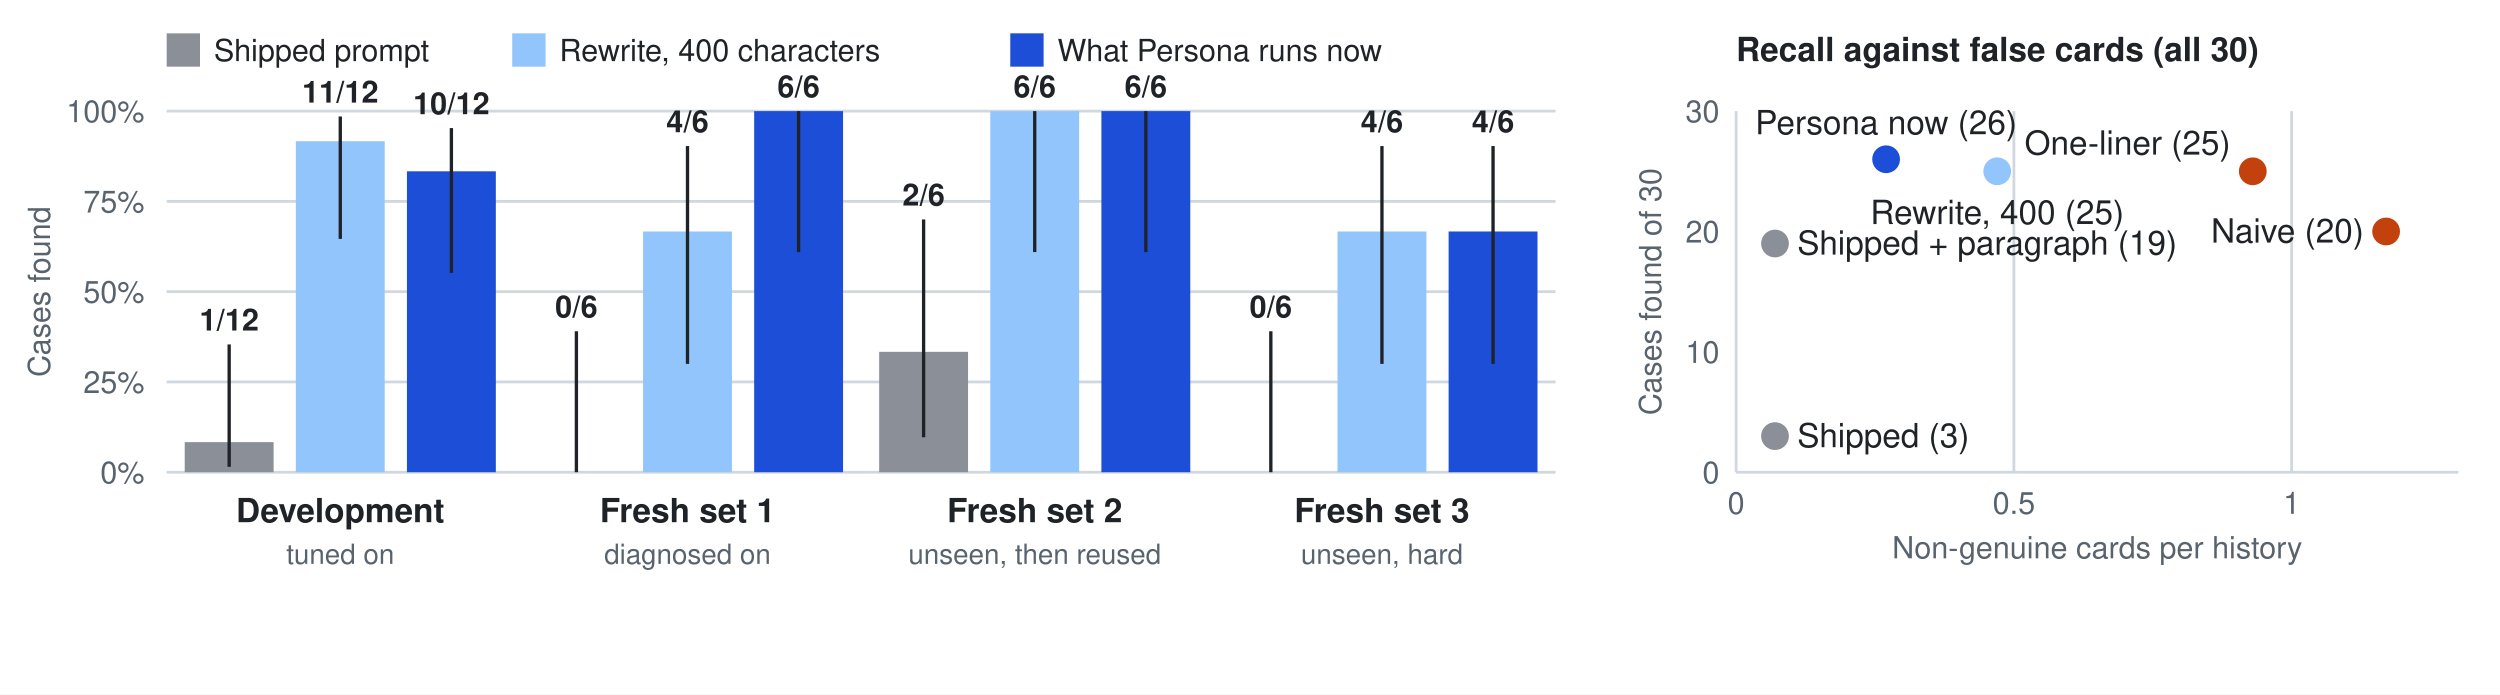
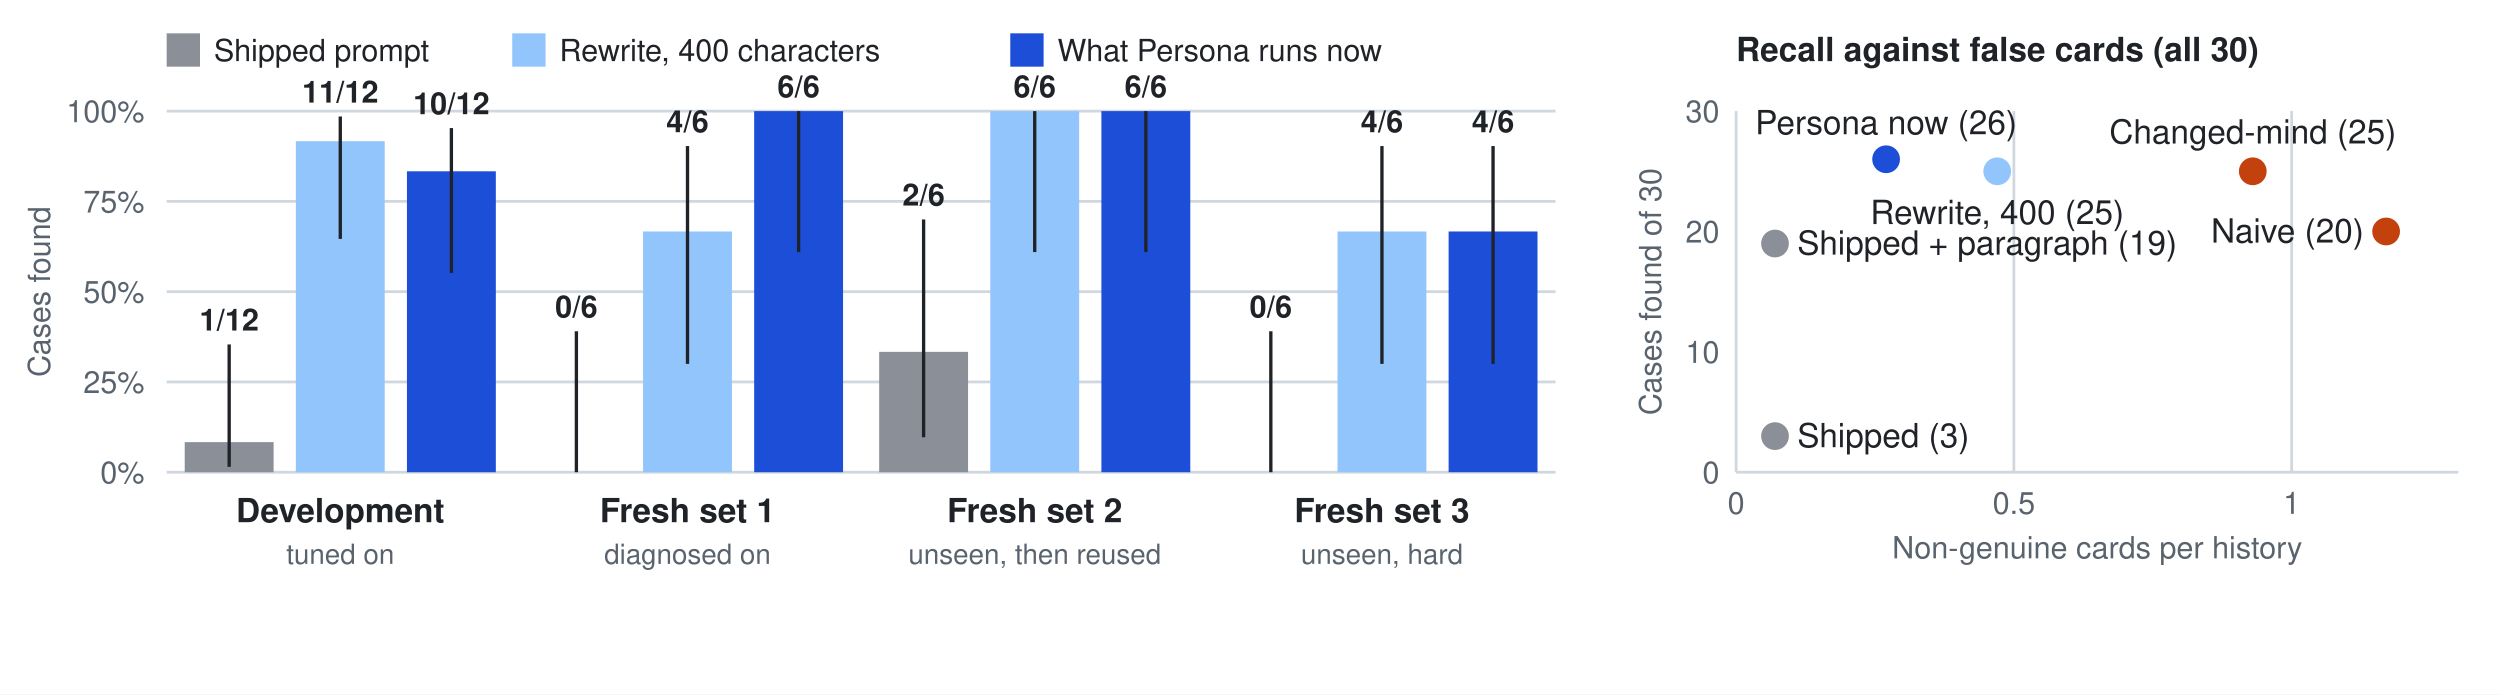
<svg xmlns="http://www.w3.org/2000/svg" viewBox="0 0 900 250" width="900" height="250" font-family="Helvetica, Arial, sans-serif">
  <rect width="900" height="250" fill="white" />
  <line x1="60" x2="560" y1="170.0" y2="170.0" stroke="#d0d7de" />
  <text x="52" y="174.0" font-size="11" text-anchor="end" fill="#59636e" font-weight="normal">0%</text>
  <line x1="60" x2="560" y1="137.5" y2="137.5" stroke="#d0d7de" />
  <text x="52" y="141.5" font-size="11" text-anchor="end" fill="#59636e" font-weight="normal">25%</text>
  <line x1="60" x2="560" y1="105.0" y2="105.0" stroke="#d0d7de" />
  <text x="52" y="109.0" font-size="11" text-anchor="end" fill="#59636e" font-weight="normal">50%</text>
  <line x1="60" x2="560" y1="72.5" y2="72.5" stroke="#d0d7de" />
  <text x="52" y="76.5" font-size="11" text-anchor="end" fill="#59636e" font-weight="normal">75%</text>
  <line x1="60" x2="560" y1="40.0" y2="40.0" stroke="#d0d7de" />
  <text x="52" y="44.0" font-size="11" text-anchor="end" fill="#59636e" font-weight="normal">100%</text>
  <rect x="66.5" y="159.167" width="32" height="10.833" fill="#8a8f98" />
  <line x1="82.5" x2="82.5" y1="168.068" y2="123.995" stroke="#1f2328" stroke-width="1.2" />
  <text x="82.5" y="118.995" font-size="11" text-anchor="middle" fill="#1f2328" font-weight="bold">1/12</text>
  <rect x="106.5" y="50.833" width="32" height="119.167" fill="#93c5fd" />
  <line x1="122.5" x2="122.5" y1="86.005" y2="41.932" stroke="#1f2328" stroke-width="1.2" />
  <text x="122.5" y="36.932" font-size="11" text-anchor="middle" fill="#1f2328" font-weight="bold">11/12</text>
  <rect x="146.5" y="61.667" width="32" height="108.333" fill="#1d4ed8" />
  <line x1="162.5" x2="162.5" y1="98.245" y2="46.105" stroke="#1f2328" stroke-width="1.2" />
  <text x="162.5" y="41.105" font-size="11" text-anchor="middle" fill="#1f2328" font-weight="bold">10/12</text>
  <text x="122.5" y="188" font-size="12" text-anchor="middle" fill="#1f2328" font-weight="bold">Development</text>
  <text x="122.5" y="203" font-size="10" text-anchor="middle" fill="#59636e" font-weight="normal">tuned on</text>
  <rect x="191.5" y="170.0" width="32" height="0.0" fill="#8a8f98" />
  <line x1="207.5" x2="207.5" y1="170.0" y2="119.255" stroke="#1f2328" stroke-width="1.2" />
  <text x="207.5" y="114.255" font-size="11" text-anchor="middle" fill="#1f2328" font-weight="bold">0/6</text>
  <rect x="231.5" y="83.333" width="32" height="86.667" fill="#93c5fd" />
  <line x1="247.5" x2="247.5" y1="131.002" y2="52.58" stroke="#1f2328" stroke-width="1.2" />
  <text x="247.5" y="47.58" font-size="11" text-anchor="middle" fill="#1f2328" font-weight="bold">4/6</text>
  <rect x="271.5" y="40.0" width="32" height="130.0" fill="#1d4ed8" />
  <line x1="287.5" x2="287.5" y1="90.745" y2="40.0" stroke="#1f2328" stroke-width="1.2" />
  <text x="287.5" y="35.0" font-size="11" text-anchor="middle" fill="#1f2328" font-weight="bold">6/6</text>
  <text x="247.5" y="188" font-size="12" text-anchor="middle" fill="#1f2328" font-weight="bold">Fresh set 1</text>
  <text x="247.5" y="203" font-size="10" text-anchor="middle" fill="#59636e" font-weight="normal">diagnosed on</text>
  <rect x="316.5" y="126.667" width="32" height="43.333" fill="#8a8f98" />
  <line x1="332.5" x2="332.5" y1="157.42" y2="78.998" stroke="#1f2328" stroke-width="1.2" />
  <text x="332.5" y="73.998" font-size="11" text-anchor="middle" fill="#1f2328" font-weight="bold">2/6</text>
  <rect x="356.5" y="40.0" width="32" height="130.0" fill="#93c5fd" />
  <line x1="372.5" x2="372.5" y1="90.745" y2="40.0" stroke="#1f2328" stroke-width="1.2" />
  <text x="372.5" y="35.0" font-size="11" text-anchor="middle" fill="#1f2328" font-weight="bold">6/6</text>
  <rect x="396.5" y="40.0" width="32" height="130.0" fill="#1d4ed8" />
  <line x1="412.5" x2="412.5" y1="90.745" y2="40.0" stroke="#1f2328" stroke-width="1.2" />
  <text x="412.5" y="35.0" font-size="11" text-anchor="middle" fill="#1f2328" font-weight="bold">6/6</text>
  <text x="372.5" y="188" font-size="12" text-anchor="middle" fill="#1f2328" font-weight="bold">Fresh set 2</text>
  <text x="372.5" y="203" font-size="10" text-anchor="middle" fill="#59636e" font-weight="normal">unseen, then reused</text>
  <rect x="441.5" y="170.0" width="32" height="0.0" fill="#8a8f98" />
  <line x1="457.5" x2="457.5" y1="170.0" y2="119.255" stroke="#1f2328" stroke-width="1.2" />
  <text x="457.5" y="114.255" font-size="11" text-anchor="middle" fill="#1f2328" font-weight="bold">0/6</text>
  <rect x="481.5" y="83.333" width="32" height="86.667" fill="#93c5fd" />
  <line x1="497.5" x2="497.5" y1="131.002" y2="52.58" stroke="#1f2328" stroke-width="1.2" />
  <text x="497.5" y="47.58" font-size="11" text-anchor="middle" fill="#1f2328" font-weight="bold">4/6</text>
  <rect x="521.5" y="83.333" width="32" height="86.667" fill="#1d4ed8" />
  <line x1="537.5" x2="537.5" y1="131.002" y2="52.58" stroke="#1f2328" stroke-width="1.2" />
  <text x="537.5" y="47.58" font-size="11" text-anchor="middle" fill="#1f2328" font-weight="bold">4/6</text>
  <text x="497.5" y="188" font-size="12" text-anchor="middle" fill="#1f2328" font-weight="bold">Fresh set 3</text>
  <text x="497.5" y="203" font-size="10" text-anchor="middle" fill="#59636e" font-weight="normal">unseen, hard</text>
  <rect x="60" y="12" width="12" height="12" fill="#8a8f98" />
  <text x="77" y="22" font-size="11" text-anchor="start" fill="#1f2328" font-weight="normal">Shipped prompt</text>
  <rect x="184.4" y="12" width="12" height="12" fill="#93c5fd" />
  <text x="201.4" y="22" font-size="11" text-anchor="start" fill="#1f2328" font-weight="normal">Rewrite, 400 characters</text>
  <rect x="363.7" y="12" width="12" height="12" fill="#1d4ed8" />
  <text x="380.7" y="22" font-size="11" text-anchor="start" fill="#1f2328" font-weight="normal">What Persona runs now</text>
  <text transform="rotate(-90 18 105.0)" x="18" y="105.0" font-size="11" text-anchor="middle" fill="#59636e" font-weight="normal">Cases found</text>
  <line x1="625" x2="885" y1="170" y2="170" stroke="#d0d7de" />
  <line x1="625.0" x2="625.0" y1="40" y2="170" stroke="#d0d7de" />
  <text x="625.0" y="185" font-size="11" text-anchor="middle" fill="#59636e" font-weight="normal">0</text>
  <line x1="725.0" x2="725.0" y1="40" y2="170" stroke="#d0d7de" />
  <text x="725.0" y="185" font-size="11" text-anchor="middle" fill="#59636e" font-weight="normal">0.5</text>
  <line x1="825.0" x2="825.0" y1="40" y2="170" stroke="#d0d7de" />
  <text x="825.0" y="185" font-size="11" text-anchor="middle" fill="#59636e" font-weight="normal">1</text>
  <text x="619" y="174.0" font-size="11" text-anchor="end" fill="#59636e" font-weight="normal">0</text>
  <text x="619" y="130.667" font-size="11" text-anchor="end" fill="#59636e" font-weight="normal">10</text>
  <text x="619" y="87.333" font-size="11" text-anchor="end" fill="#59636e" font-weight="normal">20</text>
  <text x="619" y="44.0" font-size="11" text-anchor="end" fill="#59636e" font-weight="normal">30</text>
  <circle cx="639.0" cy="157.0" r="5" fill="#8a8f98" />
  <text x="647.0" y="161.0" font-size="12" text-anchor="start" fill="#1f2328" font-weight="normal">Shipped (3)</text>
  <circle cx="639.0" cy="87.667" r="5" fill="#8a8f98" />
  <text x="647.0" y="91.667" font-size="12" text-anchor="start" fill="#1f2328" font-weight="normal">Shipped + paragraph (19)</text>
  <circle cx="859.0" cy="83.333" r="5" fill="#c2410c" />
  <text x="851.0" y="87.333" font-size="12" text-anchor="end" fill="#1f2328" font-weight="normal">Naive (20)</text>
  <circle cx="811.0" cy="61.667" r="5" fill="#c2410c" />
-   <text x="803.0" y="55.667" font-size="12" text-anchor="end" fill="#1f2328" font-weight="normal">One-liner (25)</text>
+   <text x="811.0" y="51.667" font-size="12" text-anchor="middle" fill="#1f2328" font-weight="normal">Changed-mind (25)</text>
  <circle cx="719.0" cy="61.667" r="5" fill="#93c5fd" />
  <text x="719.0" y="80.667" font-size="12" text-anchor="middle" fill="#1f2328" font-weight="normal">Rewrite, 400 (25)</text>
  <circle cx="679.0" cy="57.333" r="5" fill="#1d4ed8" />
  <text x="679.0" y="48.333" font-size="12" text-anchor="middle" fill="#1f2328" font-weight="normal">Persona now (26)</text>
  <text x="755.0" y="201" font-size="11" text-anchor="middle" fill="#59636e" font-weight="normal">Non-genuine cards per history</text>
  <text transform="rotate(-90 598 105.0)" x="598" y="105.0" font-size="11" text-anchor="middle" fill="#59636e" font-weight="normal">Cases found of 30</text>
  <text x="625" y="22" font-size="12" text-anchor="start" fill="#1f2328" font-weight="bold">Recall against false cards (all 30)</text>
</svg>
